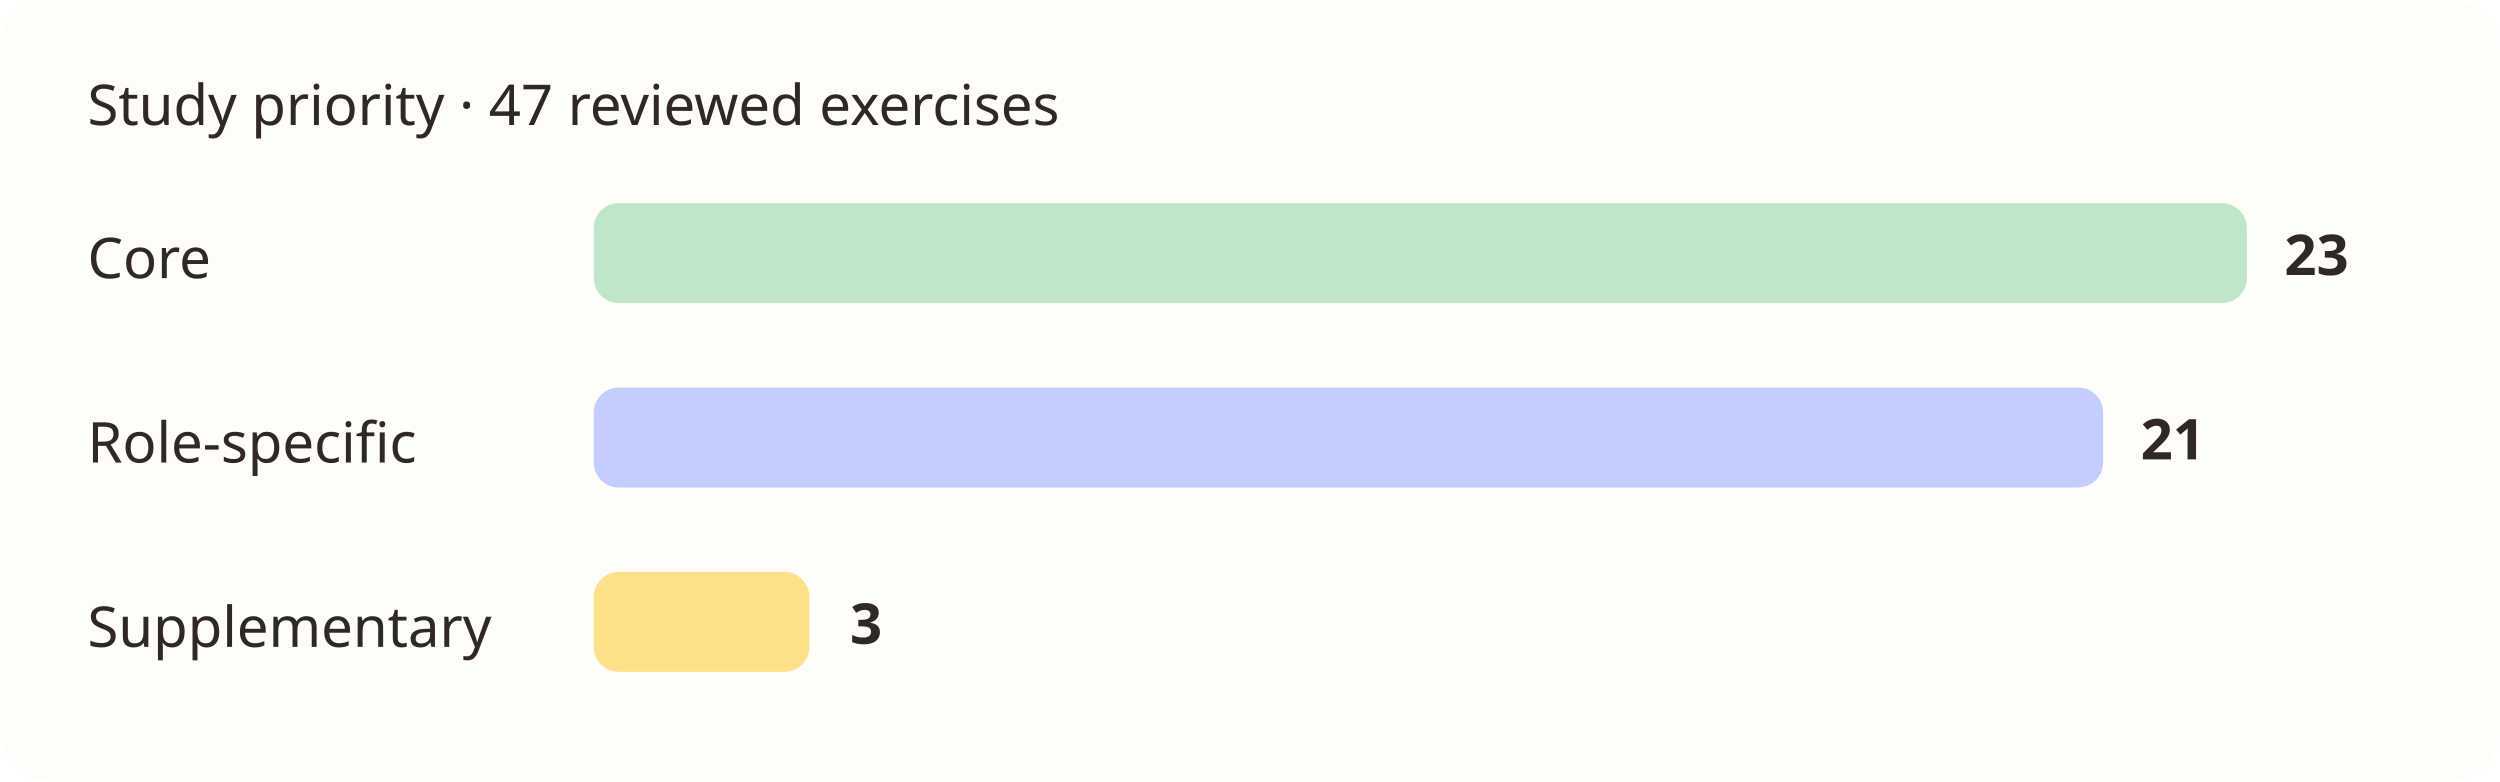
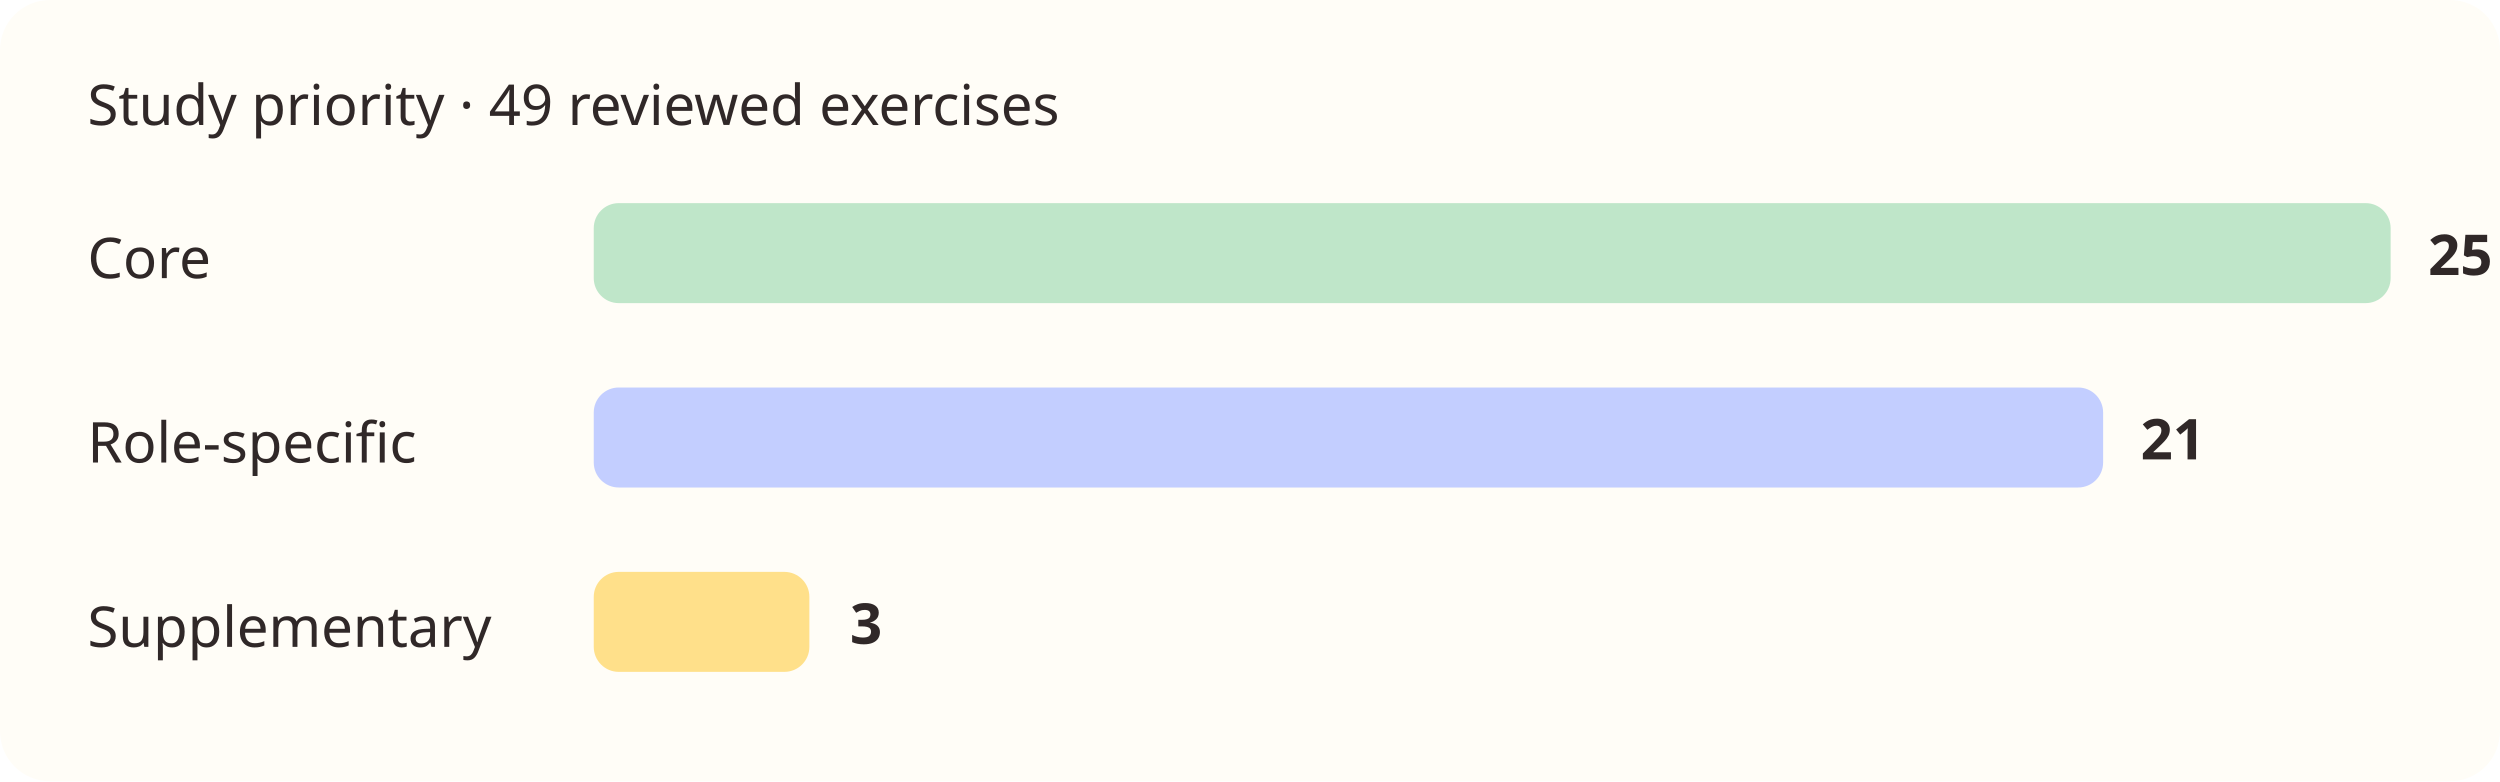
<svg xmlns="http://www.w3.org/2000/svg" viewBox="0 0 800 250" role="img" aria-labelledby="audit-title audit-desc">
  <rect width="800" height="250" rx="16" fill="#fffdf7" />
  <g font-family="Tahoma, sans-serif" fill="#302828" font-size="18">
-     <text x="28" y="40">Study priority · 47 reviewed exercises</text>
+     <text x="28" y="40">Study priority · 49 reviewed exercises</text>
    <text x="28" y="89">Core</text>
    <text x="28" y="148">Role-specific</text>
    <text x="28" y="207">Supplementary</text>
  </g>
  <g>
-     <rect x="190" y="65" width="529" height="32" rx="8" fill="#bfe6c9" />
+     <rect x="190" y="65" width="575" height="32" rx="8" fill="#bfe6c9" />
    <rect x="190" y="124" width="483" height="32" rx="8" fill="#c3ceff" />
    <rect x="190" y="183" width="69" height="32" rx="8" fill="#ffe08a" />
  </g>
  <g font-family="Tahoma, sans-serif" fill="#302828" font-size="18" font-weight="700">
-     <text x="731" y="88">23</text>
+     <text x="777" y="88">25</text>
    <text x="685" y="147">21</text>
    <text x="272" y="206">3</text>
  </g>
</svg>
